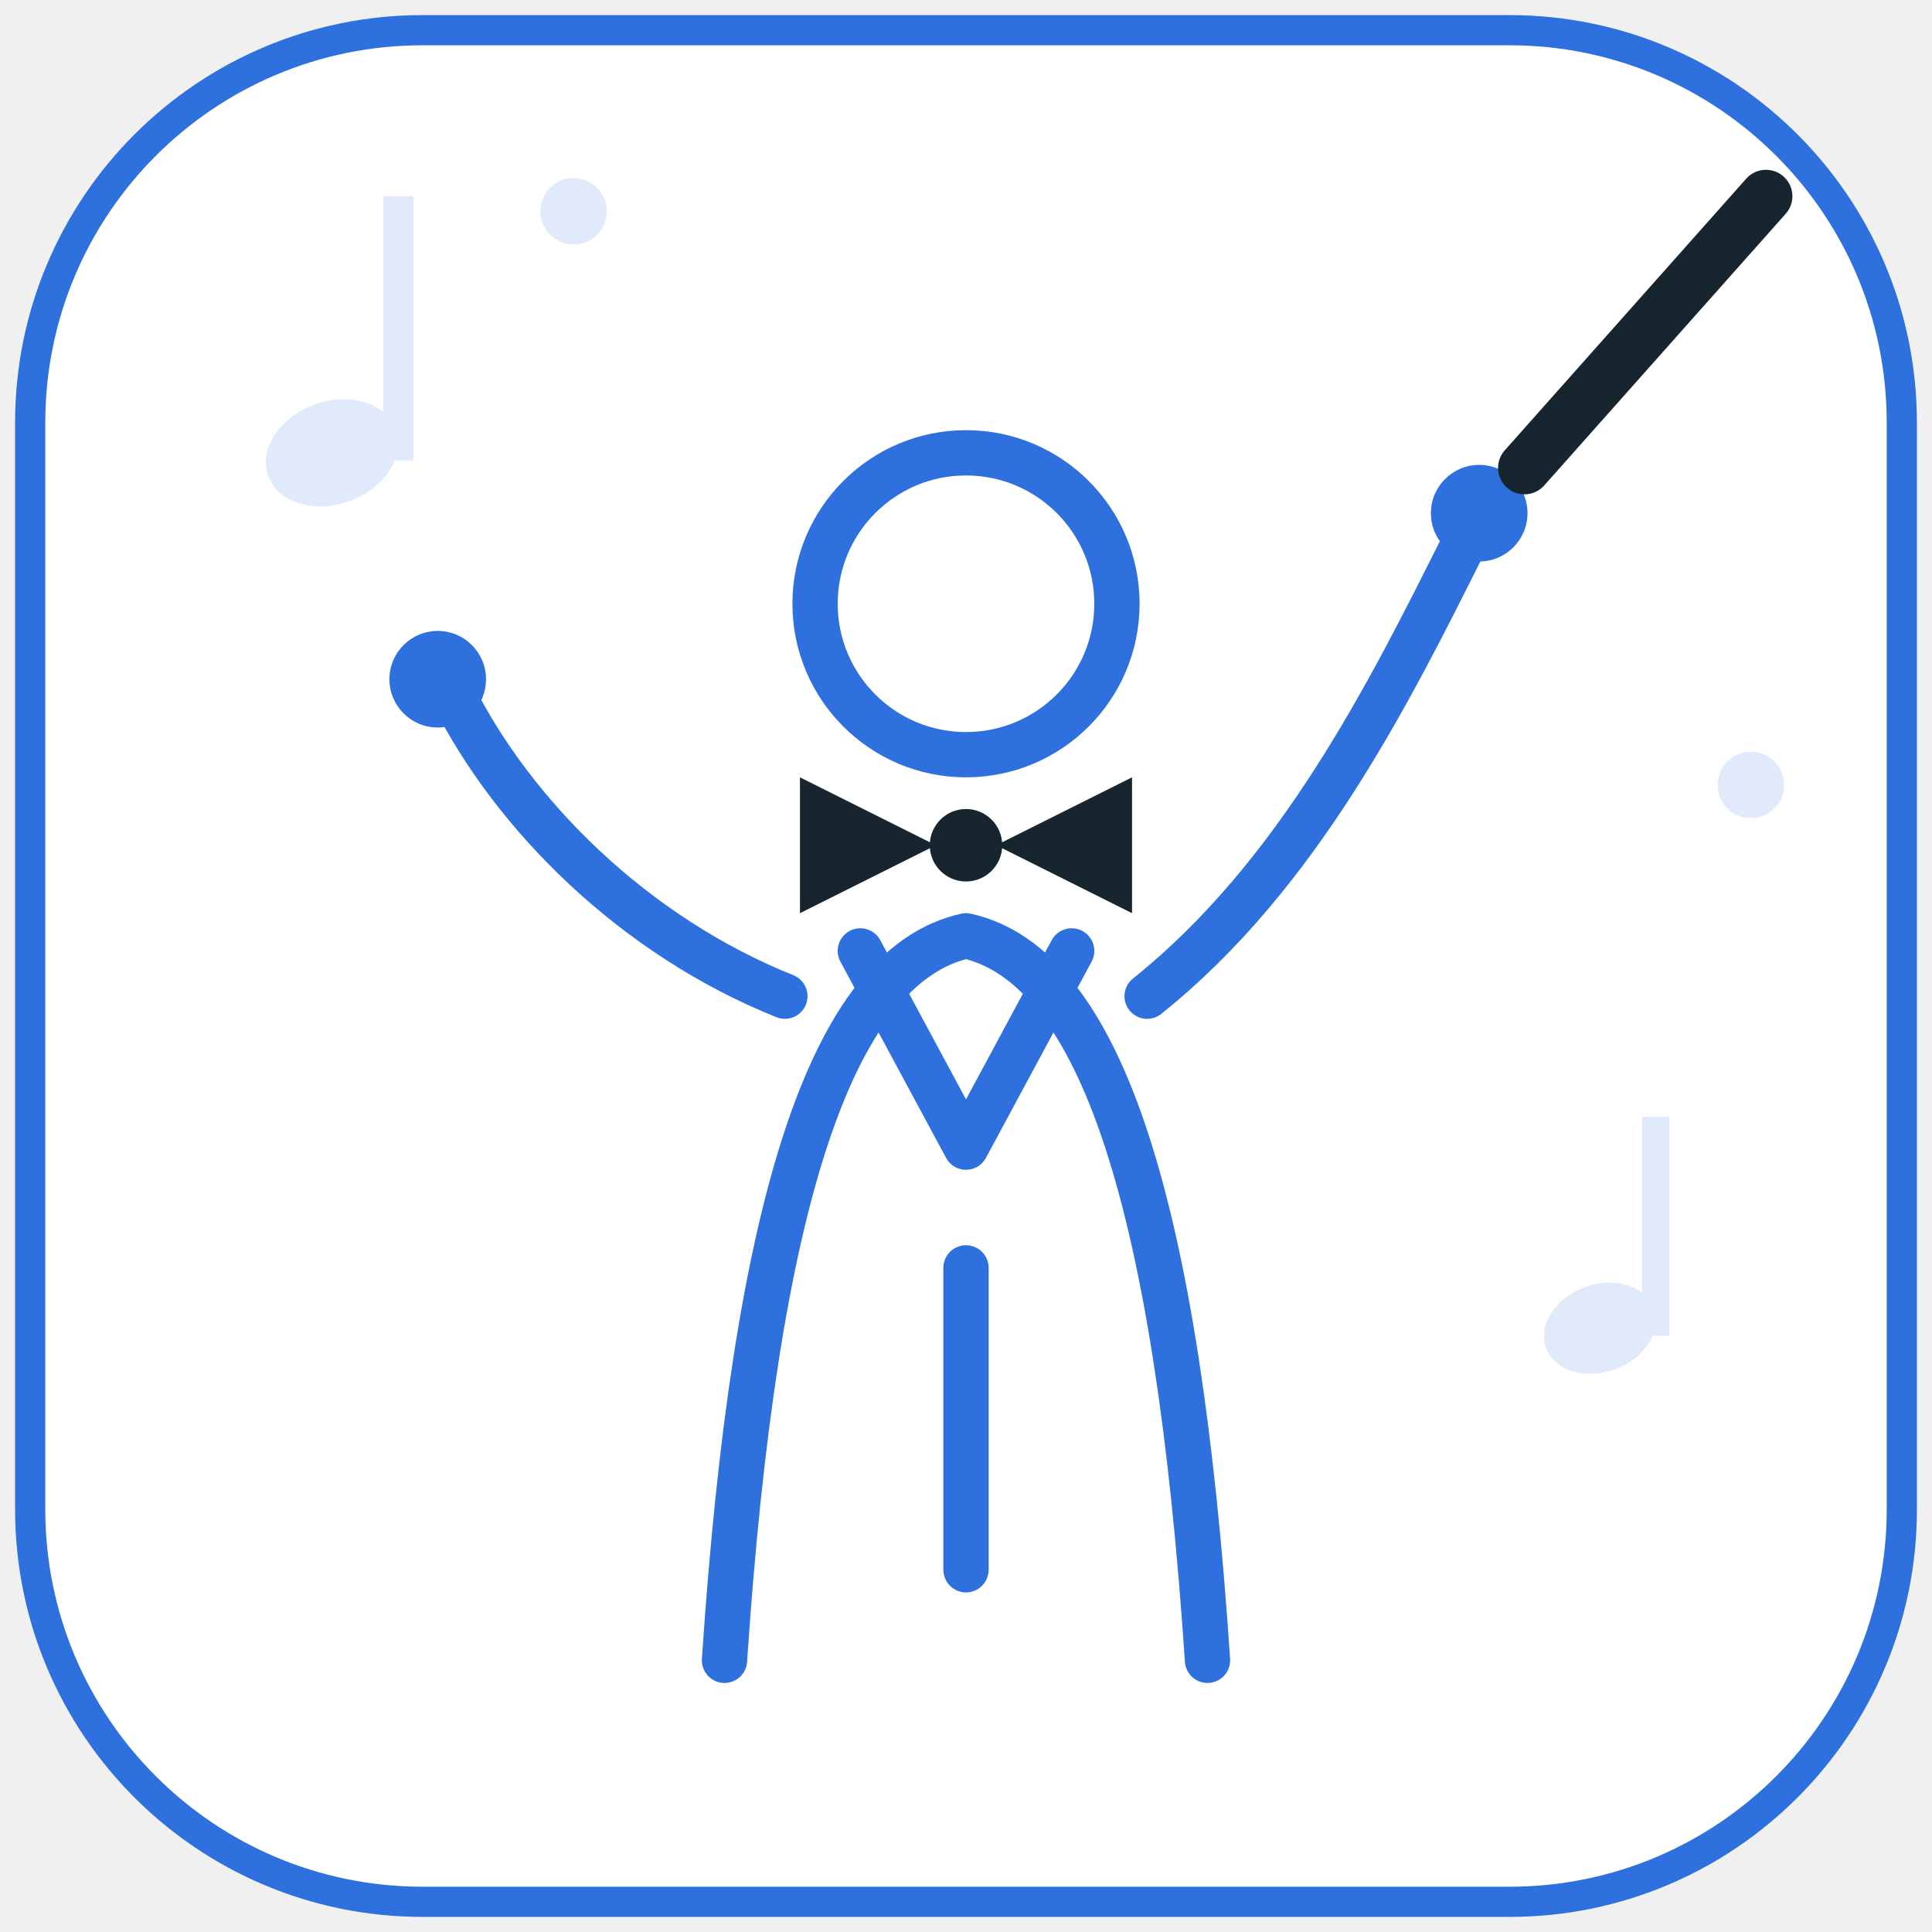
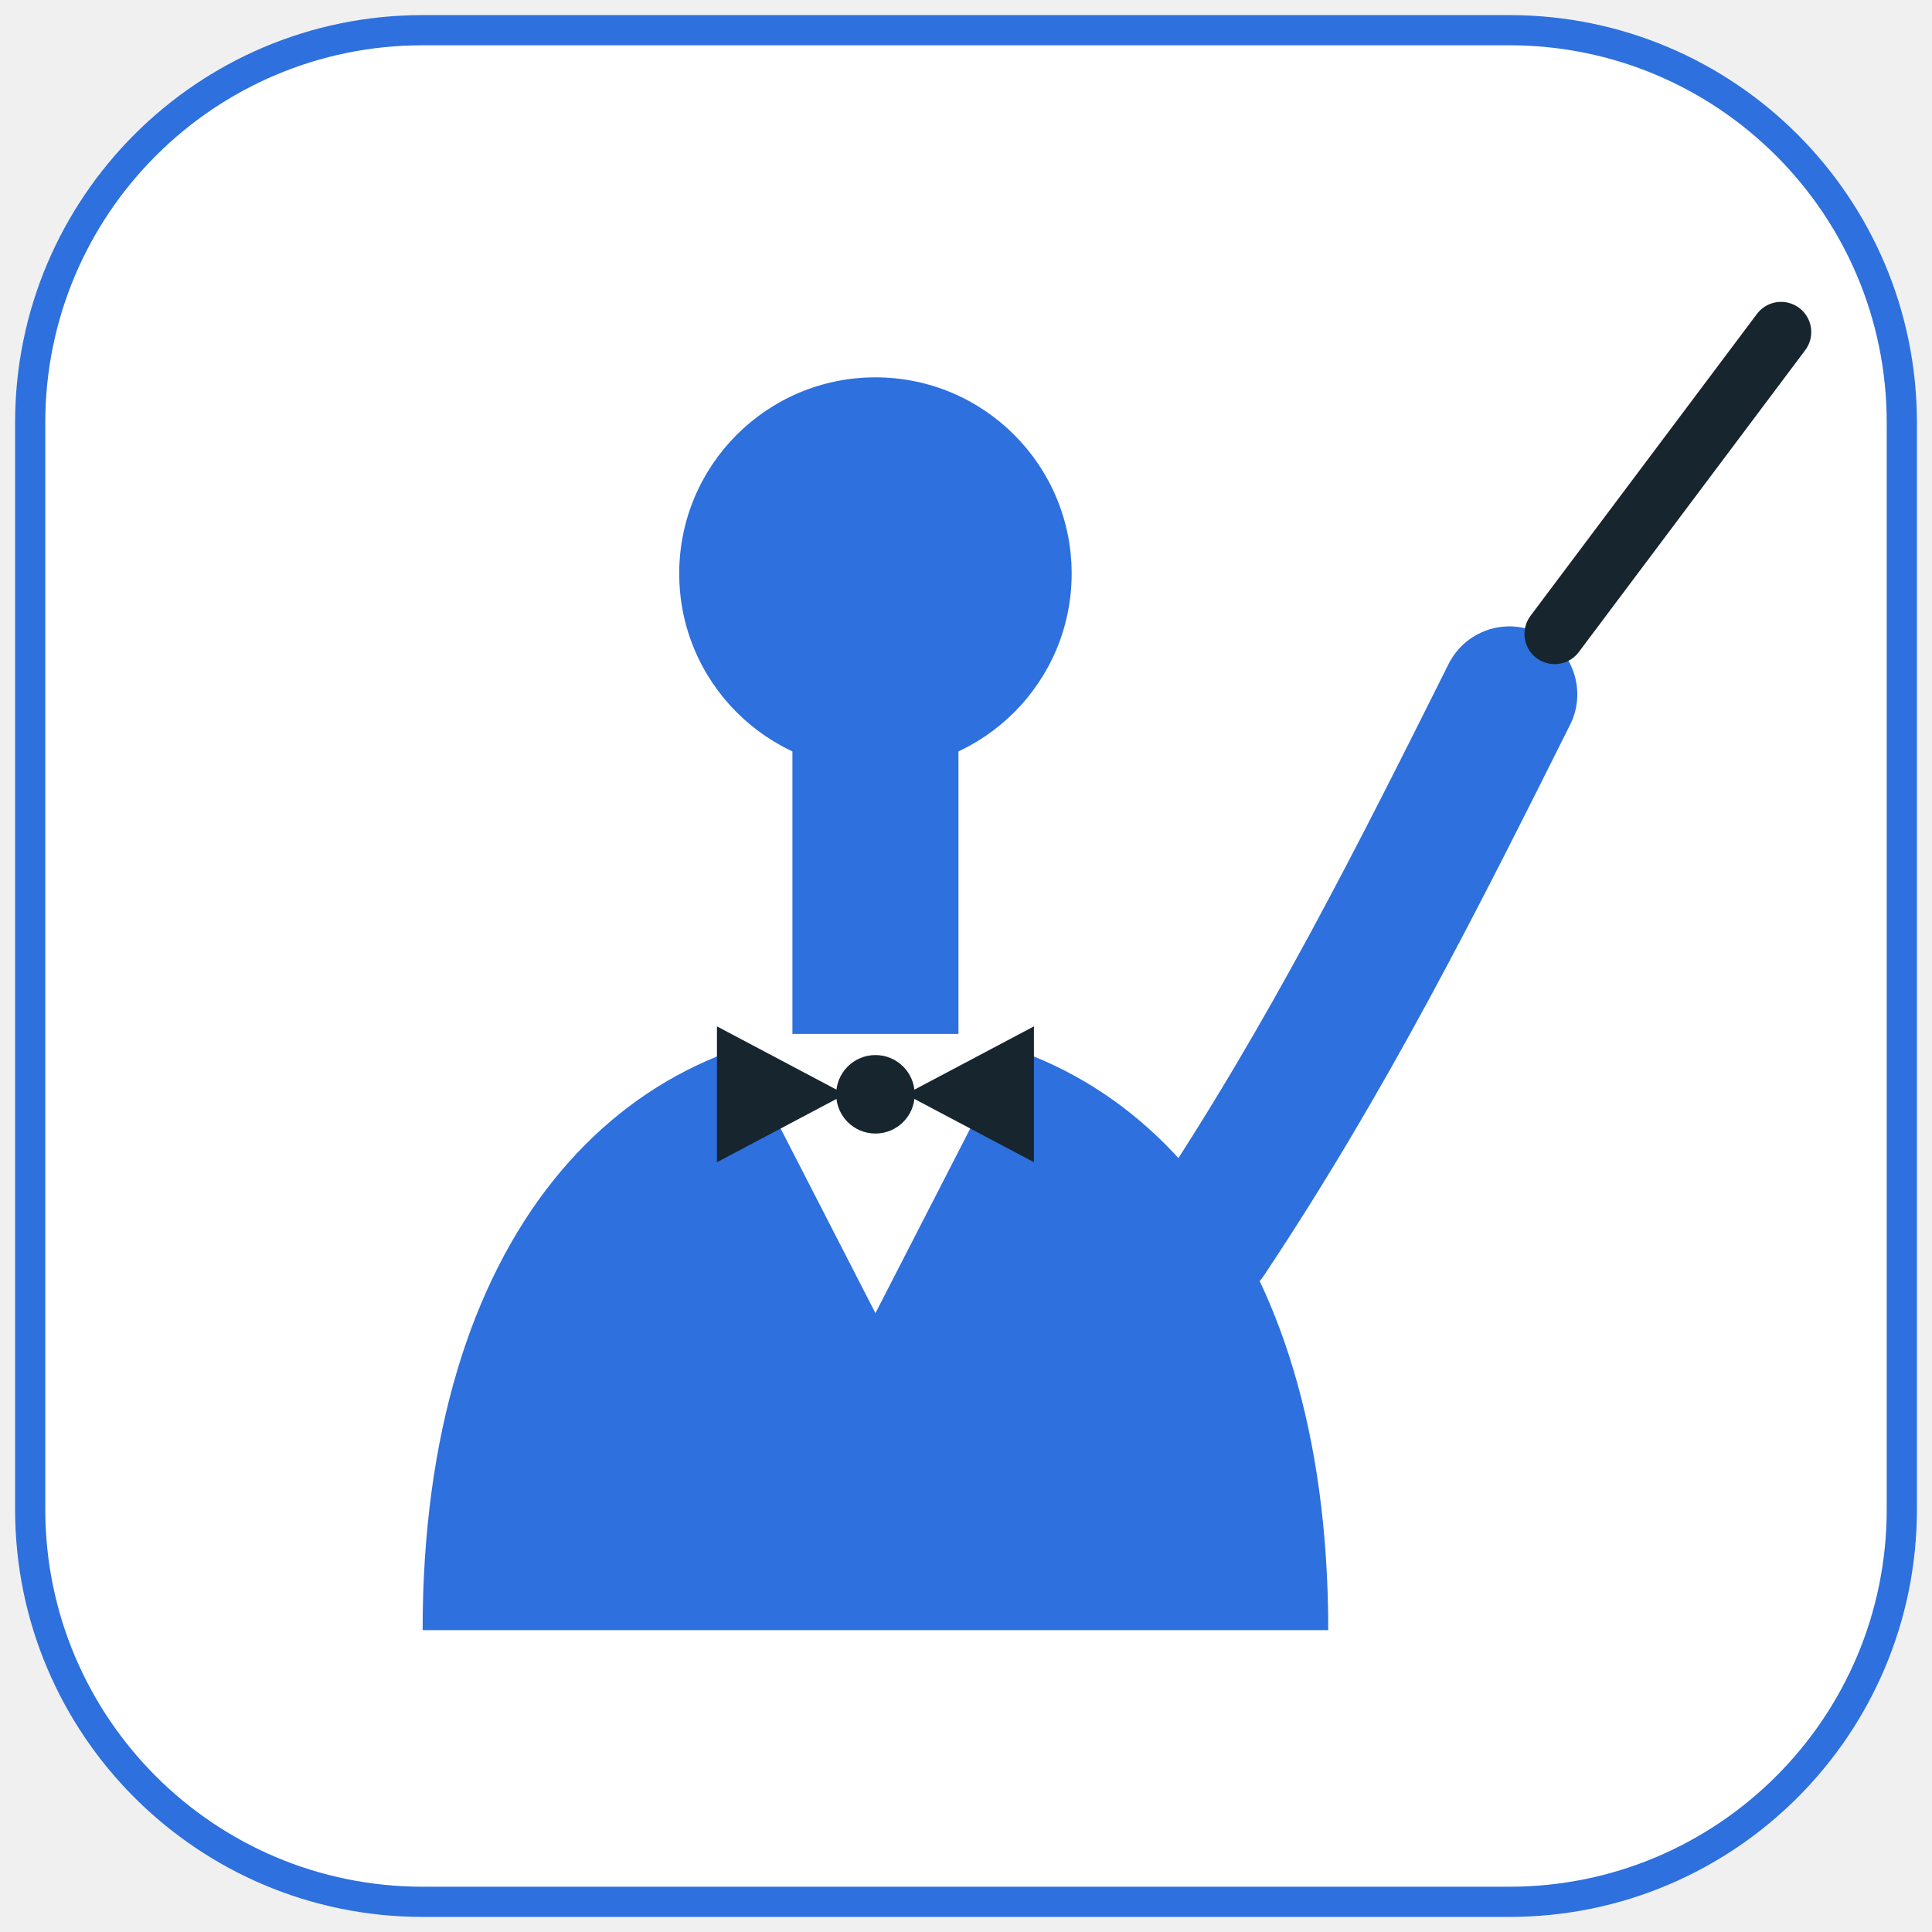
<svg xmlns="http://www.w3.org/2000/svg" viewBox="0 0 128 128" width="128" height="128">
-   <clipPath id="frame">
-     <rect x="2" y="2" width="124" height="124" rx="26" />
-   </clipPath>
  <rect x="2" y="2" width="124" height="124" rx="26" fill="#FFFFFF" />
-   <g clip-path="url(#frame)" fill="#2d70de" opacity="0.15">
-     <g transform="translate(22,30)">
-       <ellipse cx="0" cy="0" rx="4.5" ry="3.4" transform="rotate(-20)" />
-       <rect x="3.4" y="-17" width="2" height="17.5" />
-     </g>
-     <g transform="translate(106,88)">
-       <ellipse cx="0" cy="0" rx="3.8" ry="2.9" transform="rotate(-20)" />
-       <rect x="2.8" y="-14" width="1.8" height="14.5" />
-     </g>
-     <circle cx="38" cy="14" r="2.2" />
-     <circle cx="116" cy="52" r="2.2" />
+   <rect x="2" y="2" width="124" height="124" rx="26" fill="none" stroke="#2d70de" stroke-width="2" />
+   <g fill="#2d70de">
+     <path d="M 28 108 C 28 82 41 68 58 68 C 75 68 88 82 88 108 Z" />
+     <rect x="52.5" y="44" width="11" height="28" />
+     <circle cx="58" cy="38" r="13" />
  </g>
-   <rect x="2" y="2" width="124" height="124" rx="26" fill="none" stroke="#2d70de" stroke-width="2" />
-   <g stroke="#2d70de" stroke-width="3" stroke-linecap="round" stroke-linejoin="round" fill="none">
-     <circle cx="64" cy="40" r="10" fill="#FFFFFF" />
-     <path d="M 48 110 C 50 80, 55 64, 64 62 C 73 64, 78 80, 80 110" />
-     <path d="M 57 63 L 64 76 L 71 63" />
-     <path d="M 64 84 L 64 104" />
-     <path d="M 76 66 C 86 58, 92 46, 97 36" />
-     <path d="M 52 66 C 42 62, 34 54, 30 46" />
+   <path d="M 80 82 C 88 70 94 58 100 46" fill="none" stroke="#2d70de" stroke-width="9" stroke-linecap="round" />
+   <path d="M 48.5 68.5 L 58 87 L 67.5 68.5 Z" fill="#FFFFFF" />
+   <g fill="#17252e">
+     <path d="M 56 72.5 L 47.5 68 L 47.5 77 Z" />
+     <path d="M 60 72.5 L 68.5 68 L 68.5 77 Z" />
+     <circle cx="58" cy="72.5" r="2.6" />
  </g>
-   <g fill="#2d70de">
-     <circle cx="98" cy="34" r="3.2" />
-     <circle cx="29" cy="45" r="3.2" />
-   </g>
-   <path d="M 101 31 L 117 13" stroke="#17252e" stroke-width="3.5" stroke-linecap="round" />
-   <g fill="#17252e">
-     <path d="M 62 56 L 53 51.5 L 53 60.5 Z" />
-     <path d="M 66 56 L 75 51.5 L 75 60.5 Z" />
-     <circle cx="64" cy="56" r="2.4" />
-   </g>
+   <path d="M 103 42 L 118 22" fill="none" stroke="#17252e" stroke-width="4" stroke-linecap="round" />
</svg>
